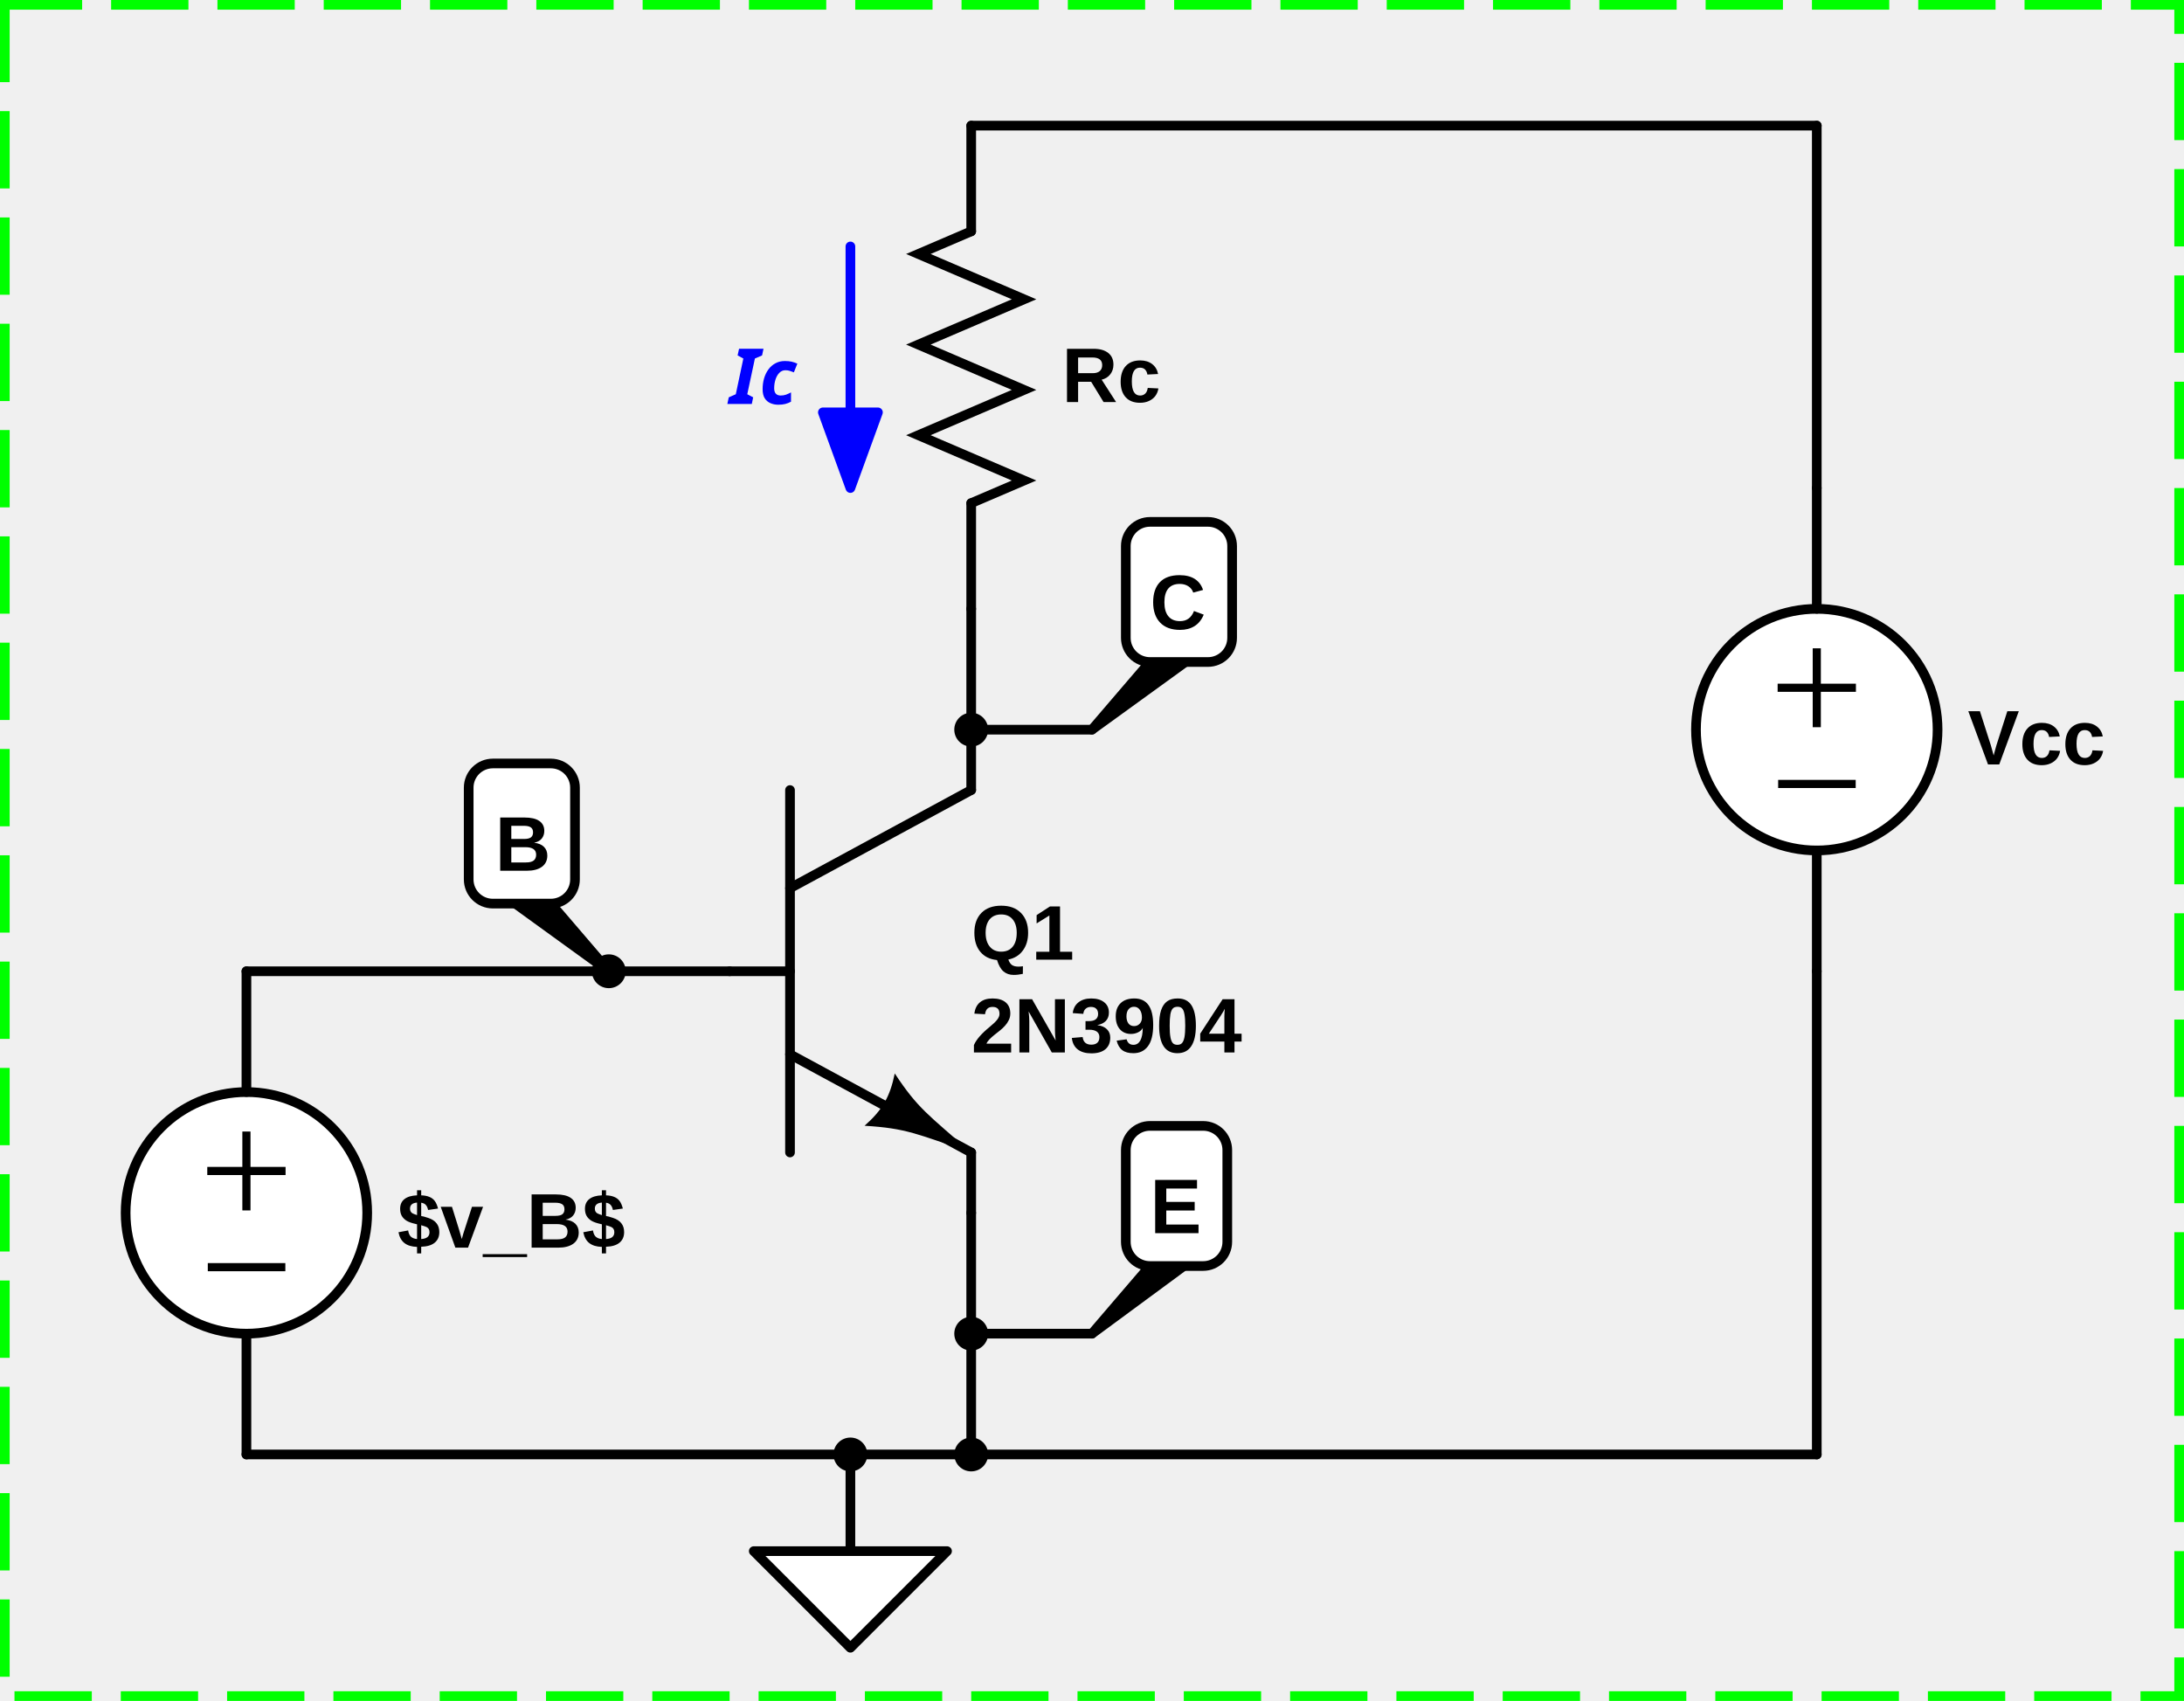
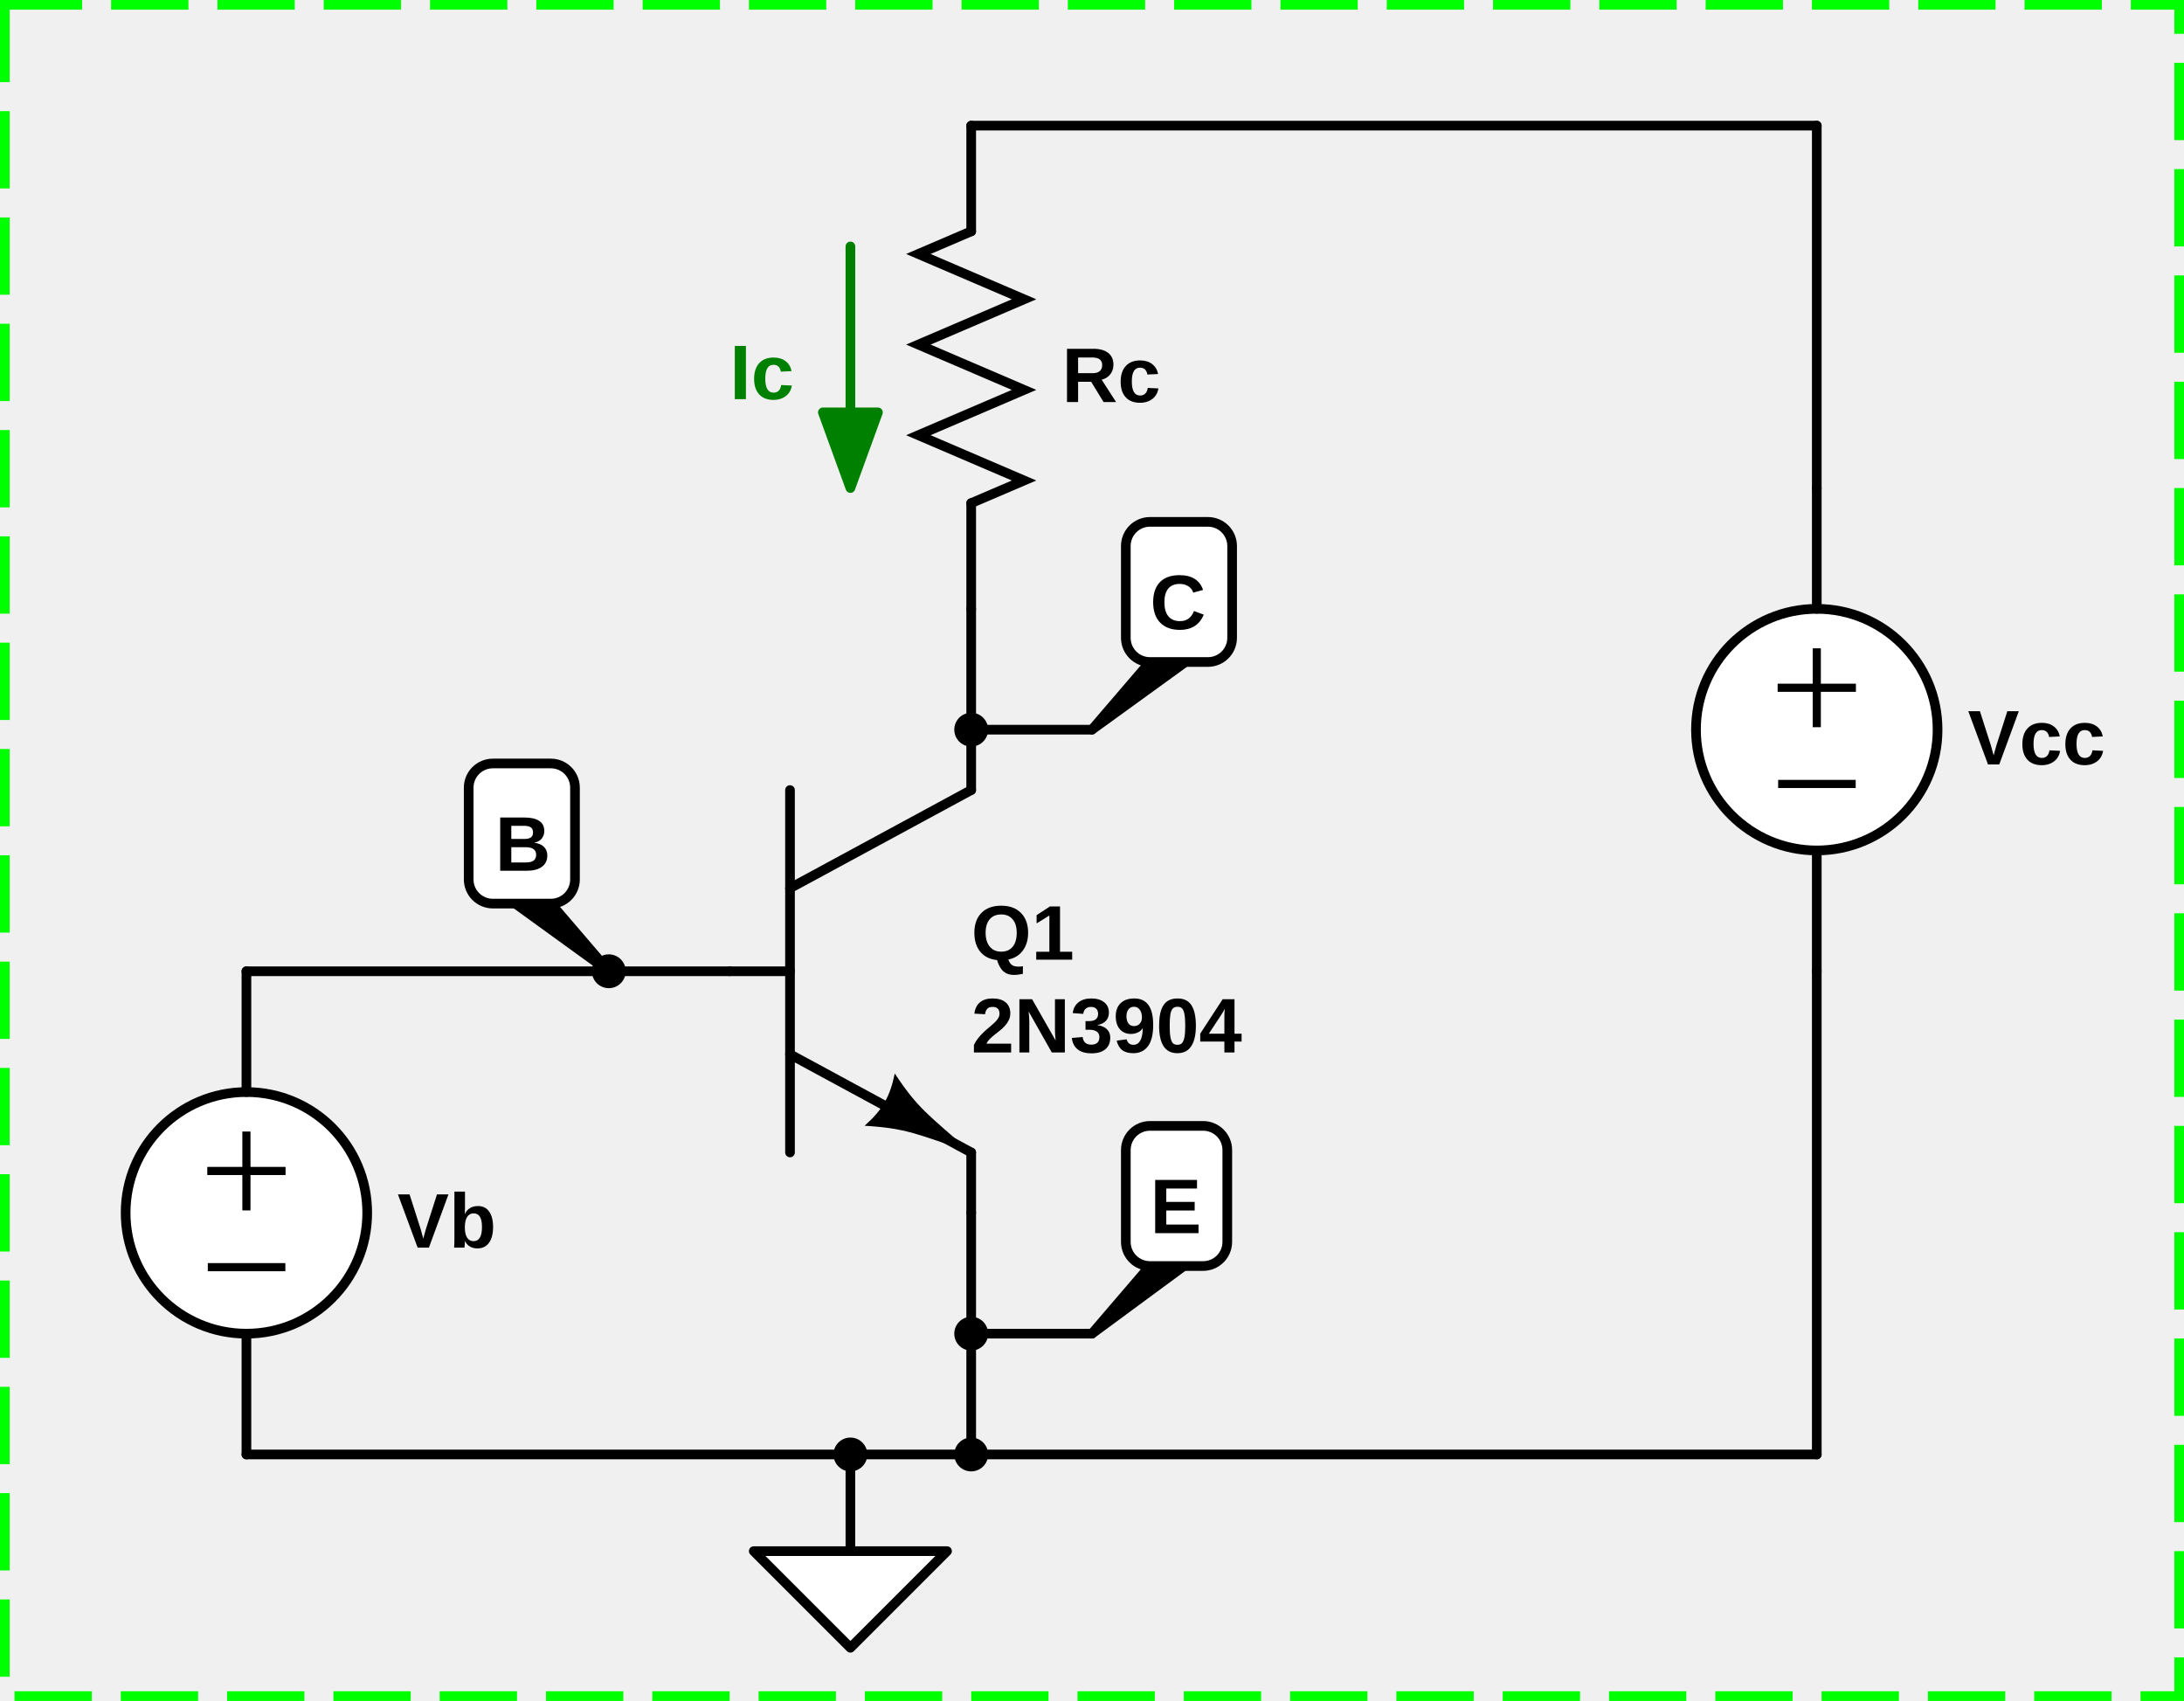
<svg xmlns="http://www.w3.org/2000/svg" width="1000.0" height="778.761">
  <g transform="matrix(2.212389,0,0,2.212389,-5362.832,-2707.965)">
    <rect x="2425" y="1225" width="450" height="350" r="0" rx="0" ry="0" fill="none" stroke="none" style="stroke-opacity: 0;" />
    <rect x="2425" y="1225" width="450" height="350" r="0" rx="0" ry="0" fill="none" stroke="#00ff00" stroke-dasharray="16,6" stroke-width="2" />
    <path style="stroke-linejoin: round;" fill="#000000" stroke="#000000" d="M0,50L12,36L19,36Z" stroke-width="2" stroke-linejoin="round" transform="translate(2650,1450)" />
    <path style="stroke-linejoin: round;" fill="#000000" stroke="#000000" d="M0,50L12,36L19.333,36Z" stroke-width="2" stroke-linejoin="round" transform="translate(2650,1325)" />
    <path style="stroke-linejoin: round;" fill="#000000" stroke="#000000" d="M0,50L12,36L19.333,36Z" stroke-width="2" stroke-linejoin="round" transform="matrix(-1,0,0,1,2550,1375)" />
    <path style="stroke-linecap: round; stroke-miterlimit: 6;" fill="none" stroke="#000000" d="M0,50L12.5,50" stroke-width="2" stroke-linecap="round" stroke-miterlimit="6" transform="translate(2575,1375)" />
    <path style="stroke-linecap: round; stroke-miterlimit: 6;" fill="none" stroke="#000000" d="M12.5,87.5L12.5,12.5" stroke-width="2" stroke-linecap="round" stroke-miterlimit="6" transform="translate(2575,1375)" />
    <path style="stroke-linecap: round; stroke-miterlimit: 6;" fill="none" stroke="#000000" d="M12.5,32.812L50,12.5" stroke-width="2" stroke-linecap="round" stroke-miterlimit="6" transform="translate(2575,1375)" />
    <path style="stroke-linecap: round; stroke-miterlimit: 6;" fill="none" stroke="#000000" d="M50,0L50,12.5" stroke-width="2" stroke-linecap="round" stroke-miterlimit="6" transform="translate(2575,1375)" />
    <path style="stroke-linecap: round; stroke-miterlimit: 6;" fill="none" stroke="#000000" d="M12.5,67.188L50,87.5" stroke-width="2" stroke-linecap="round" stroke-miterlimit="6" transform="translate(2575,1375)" />
    <path style="stroke-linecap: round; stroke-miterlimit: 6;" fill="none" stroke="#000000" d="M50,100L50,87.5" stroke-width="2" stroke-linecap="round" stroke-miterlimit="6" transform="translate(2575,1375)" />
    <path fill="#000000" stroke="none" d="M27.931,81.975C36.65,82.498,38.679,83.671,50,87.5C41.023,79.61,38.994,78.44,34.181,71.15C33.19,75.99,31.627,78.698,27.931,81.975" transform="translate(2575,1375)" />
    <text style="font-family: Arial; font-size: 16px; font-weight: bold; text-anchor: start;" x="0" y="0" text-anchor="start" stroke="none" fill="#000000" transform="translate(2625,1425)">
      <tspan dy="-2.4">Q1</tspan>
      <tspan dy="19.2" x="0">2N3904</tspan>
    </text>
    <path style="stroke-linecap: round; stroke-miterlimit: 6;" fill="none" stroke="#000000" d="M25,20L25,0" stroke-width="2" stroke-linecap="round" stroke-miterlimit="6" transform="translate(2575,1525)" />
    <path style="stroke-linecap: round; stroke-linejoin: round; stroke-miterlimit: 6;" fill="#ffffff" stroke="#000000" d="M5,20L25,40L45,20Z" stroke-width="2" stroke-linecap="round" stroke-linejoin="round" stroke-miterlimit="6" transform="translate(2575,1525)" />
    <path style="stroke-linecap: round; stroke-miterlimit: 6;" fill="#ffffff" stroke="#000000" d="M50,50C50,36.194,38.806,25,25,25C11.194,25,0,36.194,0,50C0,63.806,11.194,75,25,75C38.806,75,50,63.806,50,50" stroke-width="2" stroke-linecap="round" stroke-miterlimit="6" transform="translate(2450,1425)" />
    <path style="stroke-linecap: round; stroke-miterlimit: 6;" fill="none" stroke="#000000" d="M25,0L25,25" stroke-width="2" stroke-linecap="round" stroke-miterlimit="6" transform="translate(2450,1425)" />
    <path style="stroke-linecap: round; stroke-miterlimit: 6;" fill="none" stroke="#000000" d="M25,100L25,75" stroke-width="2" stroke-linecap="round" stroke-miterlimit="6" transform="translate(2450,1425)" />
    <path style="font-size: 15px; font-weight: normal;" fill="#000000" stroke="none" d="M25.842,33.168L24.158,33.168L24.158,40.488L16.899,40.488L16.899,42.173L24.158,42.173L24.158,49.493L25.842,49.493L25.842,42.173L33.101,42.173L33.101,40.488L25.842,40.488L25.842,33.168" font-size="15px" font-weight="normal" transform="translate(2450,1425)" />
    <path style="font-size: 15px; font-weight: normal;" fill="#000000" stroke="none" d="M17.006,60.394L17.006,62.078L33.055,62.078L33.055,60.394L17.006,60.394" font-size="15px" font-weight="normal" transform="translate(2450,1425)" />
    <text style="font-family: Arial; font-size: 16px; font-weight: bold; text-anchor: start;" x="0" y="0" text-anchor="start" stroke="none" fill="#000000" transform="translate(2506.25,1475)">
-       <tspan dy="7.2">$v_B$</tspan>
+       <tspan dy="7.2">Vb</tspan>
    </text>
    <path style="stroke-linecap: round;" fill="none" stroke="#000000" d="M 2475 1425 L 2575 1425" stroke-width="2" stroke-linecap="round" class="cl_wire" />
    <path style="stroke-linecap: round;" fill="none" stroke="#000000" d="M 2625 1475 L 2625 1525" stroke-width="2" stroke-linecap="round" class="cl_wire" />
    <path style="stroke-linecap: round;" fill="none" stroke="#000000" d="M 2475 1525 L 2625 1525" stroke-width="2" stroke-linecap="round" class="cl_wire" />
    <path style="stroke-linecap: round; stroke-miterlimit: 6;" fill="none" stroke="#000000" d="M25,21.875L25,0" stroke-width="2" stroke-linecap="round" stroke-miterlimit="6" transform="translate(2600,1250)" />
    <path style="stroke-linecap: round; stroke-miterlimit: 6;" fill="none" stroke="#000000" d="M25,78.125L25,100" stroke-width="2" stroke-linecap="round" stroke-miterlimit="6" transform="translate(2600,1250)" />
    <path style="stroke-linecap: round; stroke-miterlimit: 6;" fill="none" stroke="#000000" d="M25,21.875L14.063,26.562L35.937,35.937L14.063,45.312L35.937,54.688L14.063,64.063L35.937,73.438L25,78.125" stroke-width="2" stroke-linecap="round" stroke-miterlimit="6" transform="translate(2600,1250)" />
    <text style="font-family: Arial; font-size: 16px; font-weight: bold; text-anchor: start;" x="0" y="0" text-anchor="start" stroke="none" fill="#000000" transform="translate(2643.75,1300)">
      <tspan dy="7.2">Rc</tspan>
    </text>
    <path style="stroke-linecap: round; stroke-miterlimit: 6;" fill="#ffffff" stroke="#000000" d="M50,50C50,36.194,38.806,25,25,25C11.194,25,0,36.194,0,50C0,63.806,11.194,75,25,75C38.806,75,50,63.806,50,50" stroke-width="2" stroke-linecap="round" stroke-miterlimit="6" transform="translate(2775,1325)" />
    <path style="stroke-linecap: round; stroke-miterlimit: 6;" fill="none" stroke="#000000" d="M25,0L25,25" stroke-width="2" stroke-linecap="round" stroke-miterlimit="6" transform="translate(2775,1325)" />
    <path style="stroke-linecap: round; stroke-miterlimit: 6;" fill="none" stroke="#000000" d="M25,100L25,75" stroke-width="2" stroke-linecap="round" stroke-miterlimit="6" transform="translate(2775,1325)" />
    <path style="font-size: 15px; font-weight: normal;" fill="#000000" stroke="none" d="M25.842,33.168L24.158,33.168L24.158,40.488L16.899,40.488L16.899,42.173L24.158,42.173L24.158,49.493L25.842,49.493L25.842,42.173L33.101,42.173L33.101,40.488L25.842,40.488L25.842,33.168" font-size="15px" font-weight="normal" transform="translate(2775,1325)" />
    <path style="font-size: 15px; font-weight: normal;" fill="#000000" stroke="none" d="M17.006,60.394L17.006,62.078L33.055,62.078L33.055,60.394L17.006,60.394" font-size="15px" font-weight="normal" transform="translate(2775,1325)" />
    <text style="font-family: Arial; font-size: 16px; font-weight: bold; text-anchor: start;" x="0" y="0" text-anchor="start" stroke="none" fill="#000000" transform="translate(2831.25,1375)">
      <tspan dy="7.2">Vcc</tspan>
    </text>
    <path style="stroke-linecap: round;" fill="none" stroke="#000000" d="M 2800 1250 L 2800 1325" stroke-width="2" stroke-linecap="round" class="cl_wire" />
    <path style="stroke-linecap: round;" fill="none" stroke="#000000" d="M 2625 1250 L 2800 1250" stroke-width="2" stroke-linecap="round" class="cl_wire" />
    <path style="stroke-linecap: round;" fill="none" stroke="#000000" d="M 2800 1425 L 2800 1525" stroke-width="2" stroke-linecap="round" class="cl_wire" />
    <path style="stroke-linecap: round;" fill="none" stroke="#000000" d="M 2625 1525 L 2800 1525" stroke-width="2" stroke-linecap="round" class="cl_wire" />
    <rect x="7" y="7" width="22" height="29" r="5" rx="5" ry="5" fill="#ffffff" stroke="#000000" stroke-width="2" transform="matrix(-1,0,0,1,2550,1375)" />
    <text style="font-family: Arial; font-size: 16px; font-weight: bold; text-anchor: end;" x="12" y="22" text-anchor="end" stroke="none" fill="#000000" transform="translate(2526,1375)">
      <tspan dy="7.2">B</tspan>
    </text>
    <rect x="7" y="7" width="22" height="29" r="5" rx="5" ry="5" fill="#ffffff" stroke="#000000" stroke-width="2" transform="translate(2650,1325)" />
    <text style="font-family: Arial; font-size: 16px; font-weight: bold; text-anchor: start;" x="12" y="22" text-anchor="start" stroke="none" fill="#000000" transform="translate(2650,1325)">
      <tspan dy="7.2">C</tspan>
    </text>
    <path style="stroke-linecap: round;" fill="none" stroke="#000000" d="M 2625 1375 L 2650 1375" stroke-width="2" stroke-linecap="round" class="cl_wire" />
    <rect x="7" y="7" width="21" height="29" r="5" rx="5" ry="5" fill="#ffffff" stroke="#000000" stroke-width="2" transform="translate(2650,1450)" />
    <text style="font-family: Arial; font-size: 16px; font-weight: bold; text-anchor: start;" x="12" y="22" text-anchor="start" stroke="none" fill="#000000" transform="translate(2650,1450)">
      <tspan dy="7.2">E</tspan>
    </text>
    <path style="stroke-linecap: round;" fill="none" stroke="#000000" d="M 2625 1500 L 2650 1500" stroke-width="2" stroke-linecap="round" class="cl_wire" />
-     <path style="stroke-linecap: round; stroke-linejoin: round;" fill="#0000ff" stroke="#0000ff" d="M2600,1275L2600,1325L2605.7,1309.338L2594.3,1309.338L2600,1325" stroke-width="2" stroke-linecap="round" stroke-linejoin="round" />
-     <text style="font-family: Verdana; font-size: 16px; font-weight: bold; text-anchor: start; font-style: italic;" x="0" y="0" text-anchor="start" stroke="none" fill="#0000ff" font-style="italic" transform="translate(2575,1310)">
+     <path style="stroke-linecap: round; stroke-linejoin: round;" fill="#008000" stroke="#008000" d="M2600,1275L2600,1325L2605.7,1309.338L2594.3,1309.338L2600,1325" stroke-width="2" stroke-linecap="round" stroke-linejoin="round" />
+     <text style="font-family: Arial; font-size: 16px; font-weight: bold; text-anchor: start; font-style: normal;" x="0" y="0" text-anchor="start" stroke="none" fill="#008000" font-style="normal" transform="translate(2575,1309)">
      <tspan dy="-2.4">Ic</tspan>
      <tspan dy="19.2" x="0" />
    </text>
    <path style="stroke-linecap: round;" fill="none" stroke="#000000" d="M 2625 1350 L 2625 1375" stroke-width="2" stroke-linecap="round" class="cl_wire" />
    <circle cx="2625" cy="1375" r="3" fill="#000000" stroke="#000000" />
    <circle cx="2600" cy="1525" r="3" fill="#000000" stroke="#000000" />
    <circle cx="2550" cy="1425" r="3" fill="#000000" stroke="#000000" />
    <circle cx="2625" cy="1525" r="3" fill="#000000" stroke="#000000" />
    <circle cx="2625" cy="1500" r="3" fill="#000000" stroke="#000000" />
  </g>
</svg>
